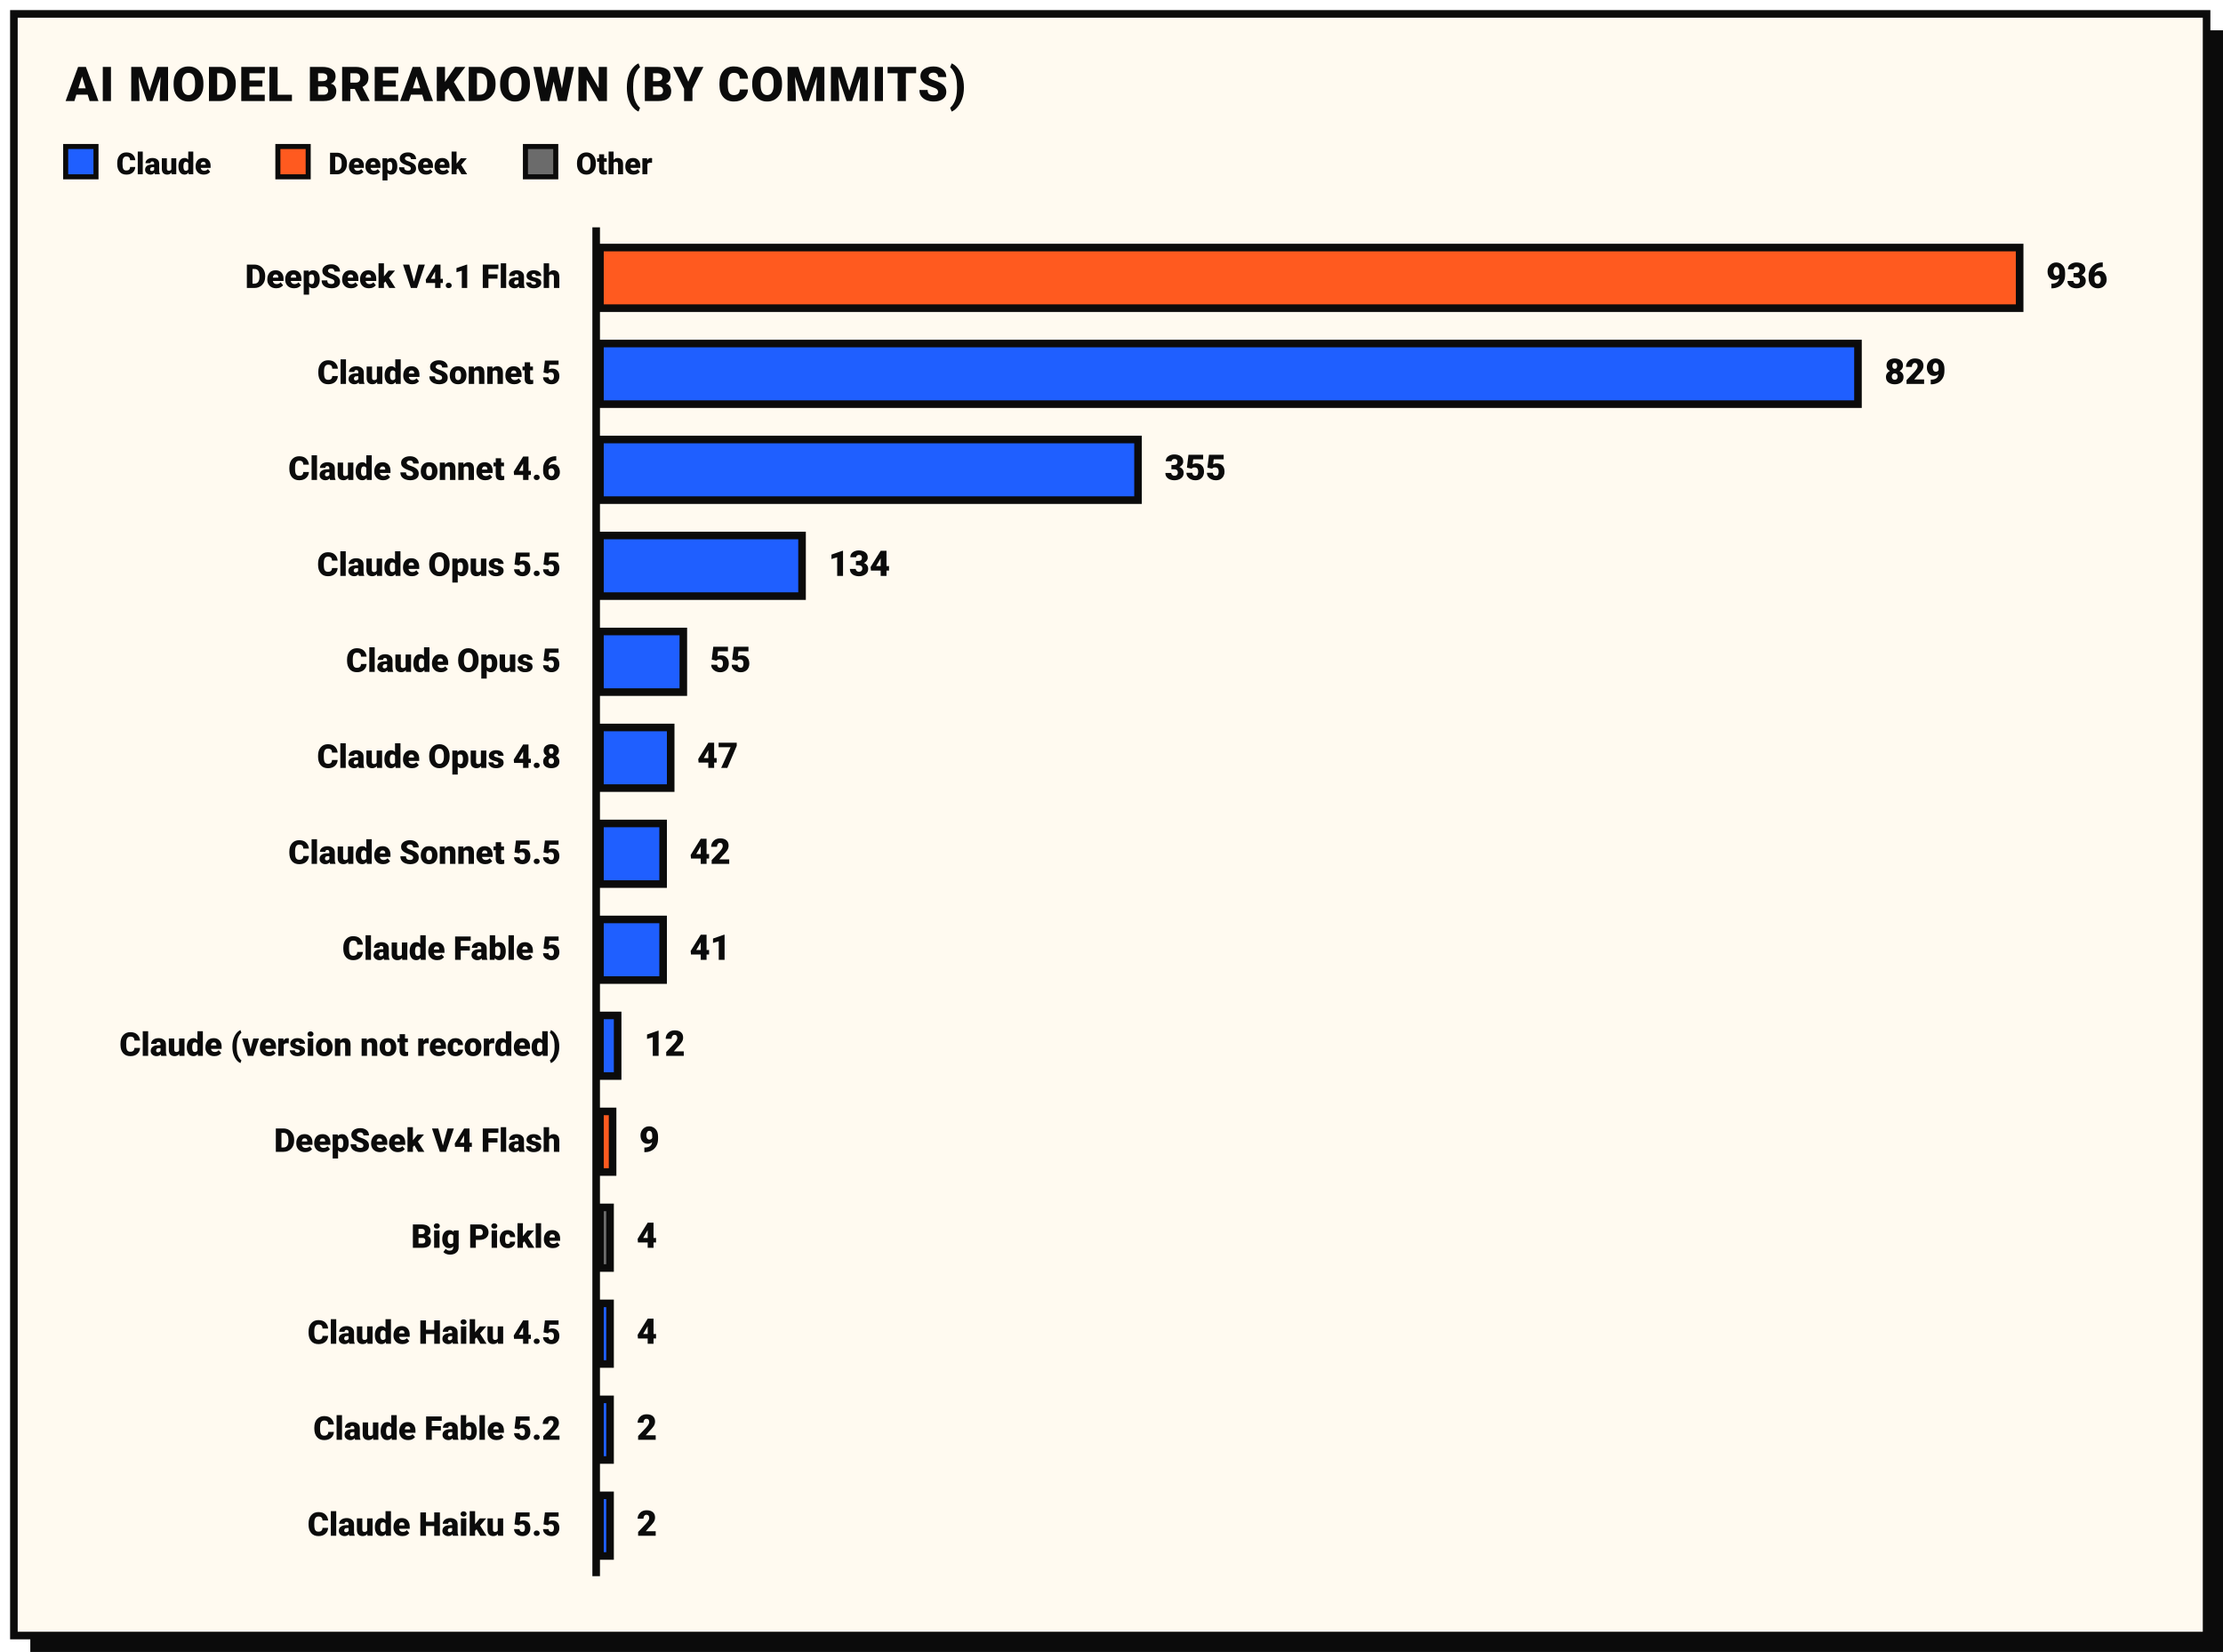
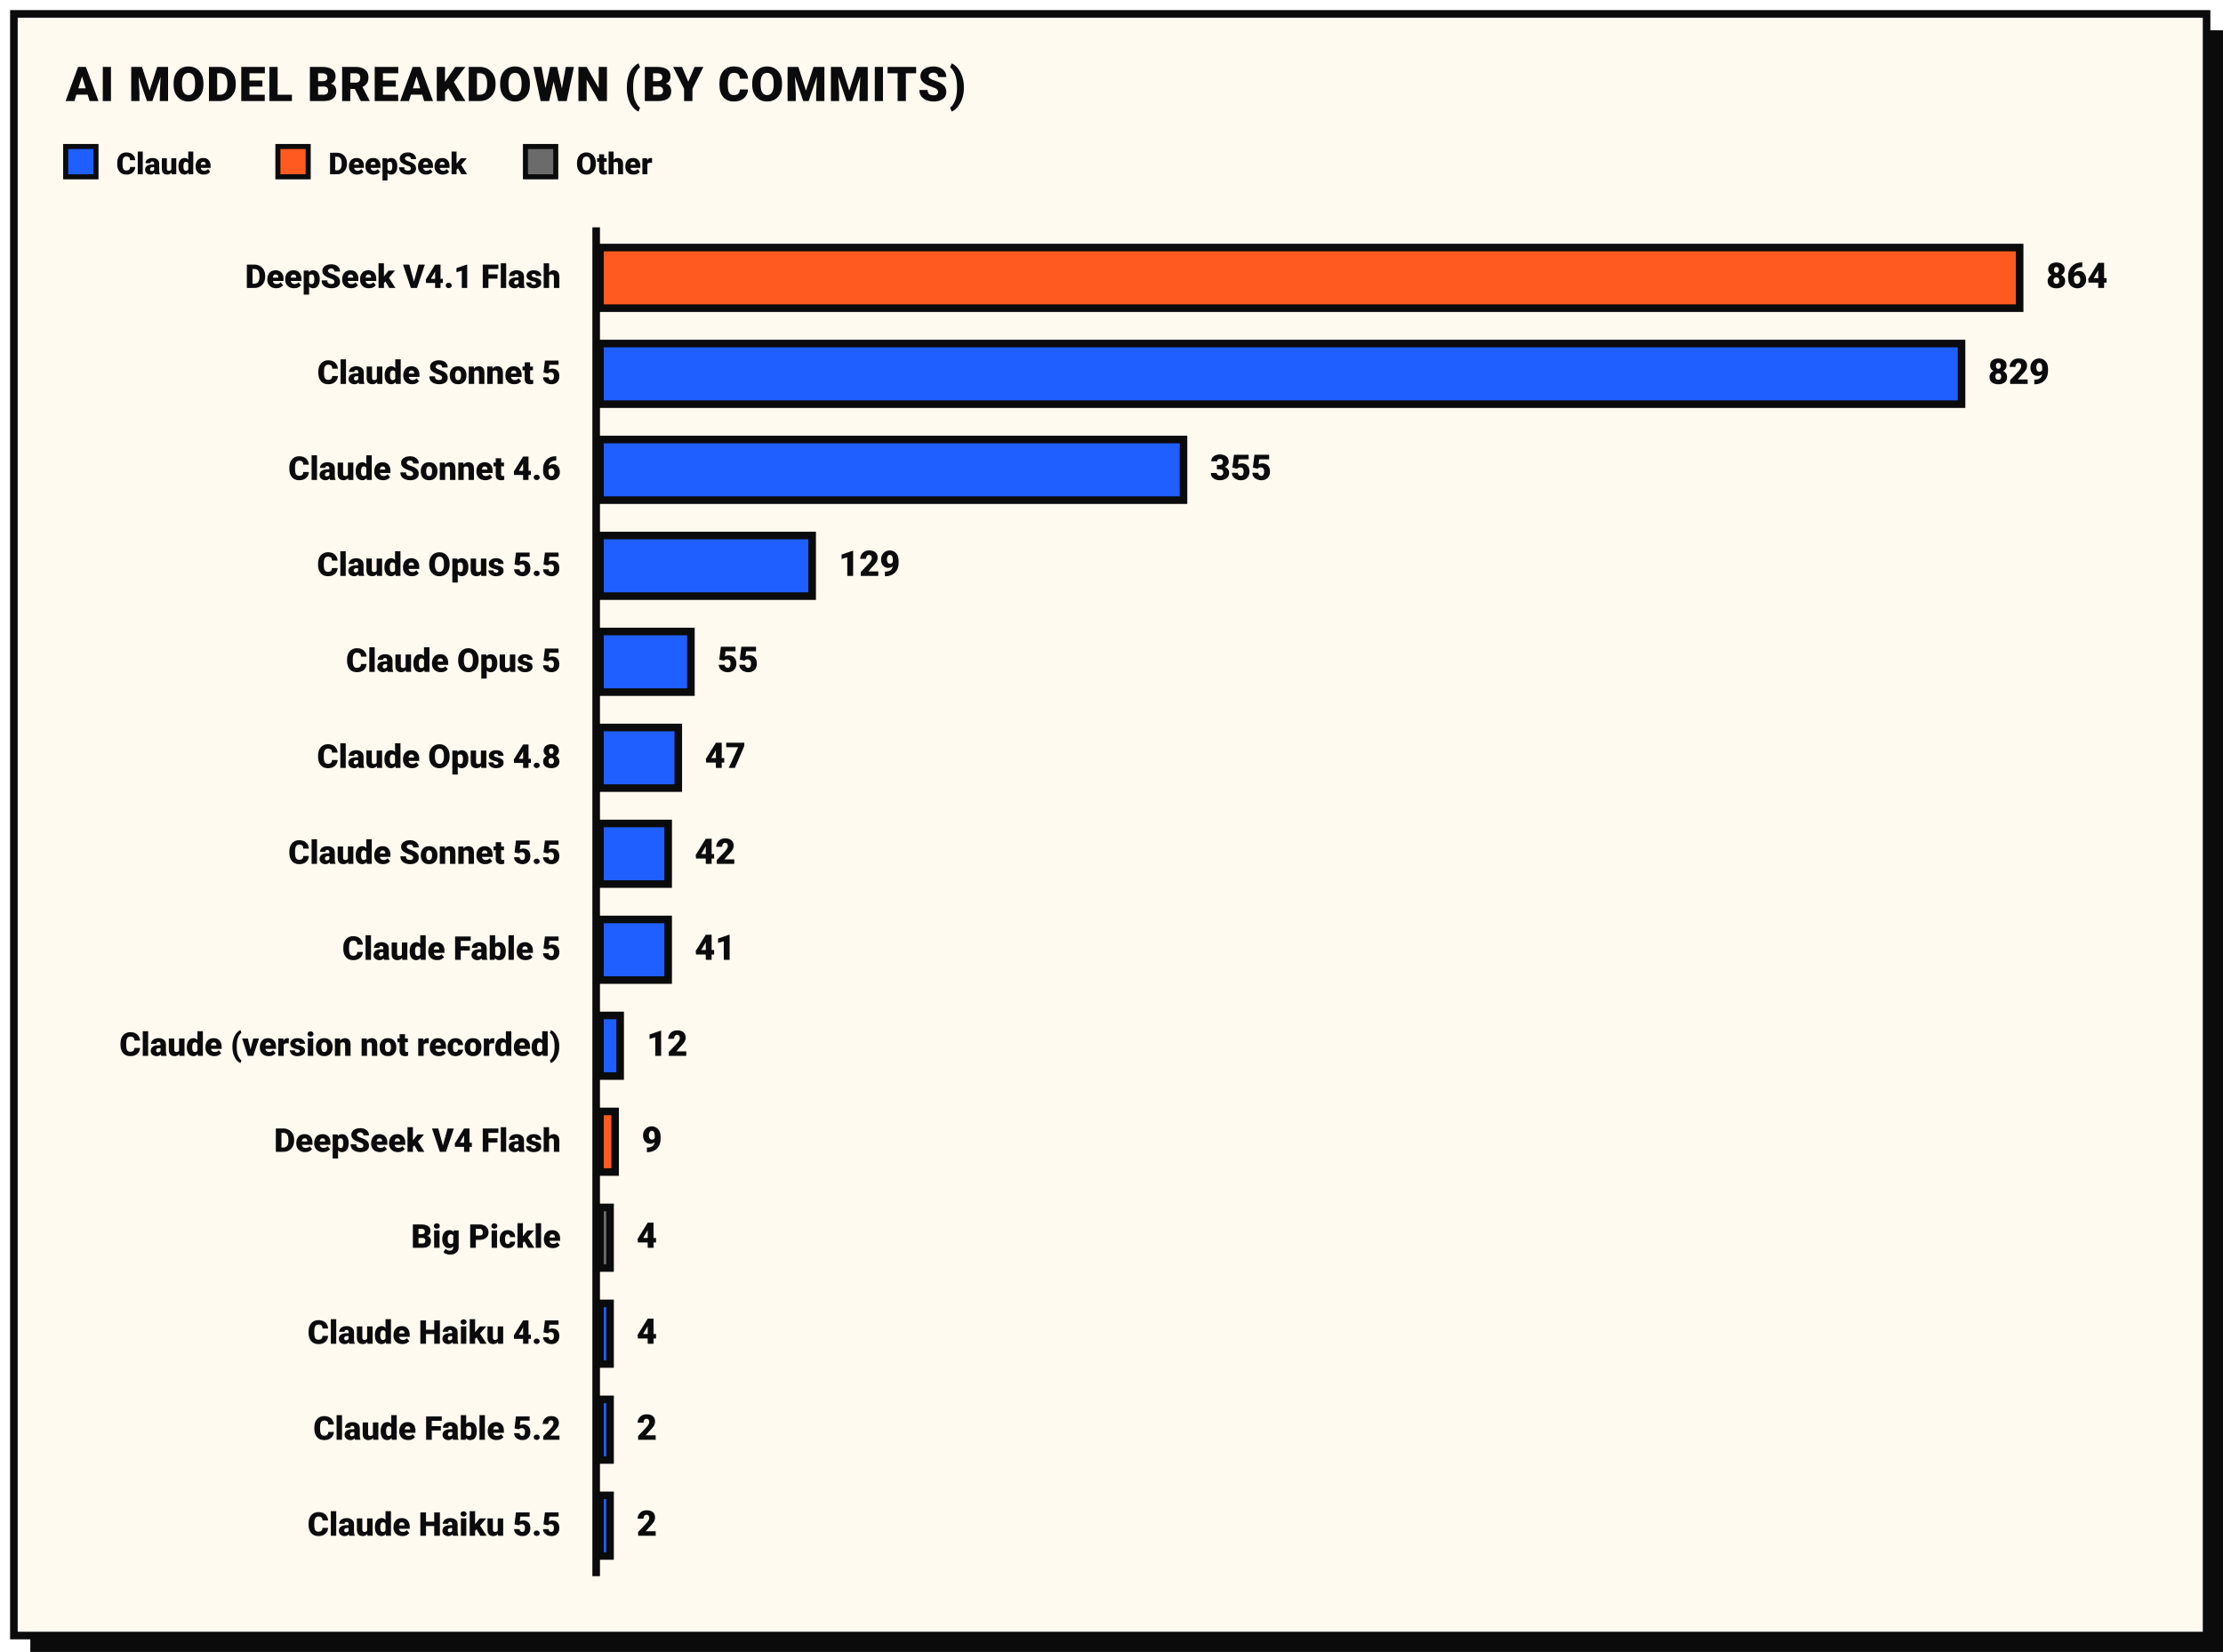
<svg xmlns="http://www.w3.org/2000/svg" viewBox="0 0 880 654" font-family="-apple-system, BlinkMacSystemFont, 'Segoe UI', Roboto, Helvetica, Arial, sans-serif" role="img" aria-labelledby="t d">
  <rect x="12" y="12" width="868" height="642" fill="#0b0b0b" />
  <rect x="5.5" y="5.5" width="868" height="642" fill="#fffaf0" stroke="#0b0b0b" stroke-width="3" />
  <text x="26" y="40" fill="#0b0b0b" font-weight="800" font-size="19" letter-spacing="0.5">AI MODEL BREAKDOWN (BY COMMITS)</text>
  <rect x="26" y="58" width="12" height="12" fill="#1f5fff" stroke="#0b0b0b" stroke-width="2" />
  <text x="46" y="69" fill="#0b0b0b" font-weight="800" font-size="12">Claude</text>
  <rect x="110" y="58" width="12" height="12" fill="#ff5a1f" stroke="#0b0b0b" stroke-width="2" />
  <text x="130" y="69" fill="#0b0b0b" font-weight="800" font-size="12">DeepSeek</text>
  <rect x="208" y="58" width="12" height="12" fill="#6b6b6b" stroke="#0b0b0b" stroke-width="2" />
  <text x="228" y="69" fill="#0b0b0b" font-weight="800" font-size="12">Other</text>
  <line x1="236" y1="90" x2="236" y2="624" stroke="#0b0b0b" stroke-width="3" />
  <text x="222" y="114" fill="#0b0b0b" font-weight="800" font-size="13" text-anchor="end">DeepSeek V4.1 Flash</text>
  <rect x="237.5" y="98" width="562" height="24" fill="#ff5a1f" stroke="#0b0b0b" stroke-width="3" />
-   <text x="810" y="114" fill="#0b0b0b" font-weight="800" font-size="14">936</text>
+   <text x="810" y="114" fill="#0b0b0b" font-weight="800" font-size="14">864</text>
  <text x="222" y="152" fill="#0b0b0b" font-weight="800" font-size="13" text-anchor="end">Claude Sonnet 5</text>
-   <rect x="237.5" y="136" width="498" height="24" fill="#1f5fff" stroke="#0b0b0b" stroke-width="3" />
-   <text x="746" y="152" fill="#0b0b0b" font-weight="800" font-size="14">829</text>
+   <rect x="237.5" y="136" width="539" height="24" fill="#1f5fff" stroke="#0b0b0b" stroke-width="3" />
+   <text x="787" y="152" fill="#0b0b0b" font-weight="800" font-size="14">829</text>
  <text x="222" y="190" fill="#0b0b0b" font-weight="800" font-size="13" text-anchor="end">Claude Sonnet 4.6</text>
-   <rect x="237.5" y="174" width="213" height="24" fill="#1f5fff" stroke="#0b0b0b" stroke-width="3" />
-   <text x="461" y="190" fill="#0b0b0b" font-weight="800" font-size="14">355</text>
+   <rect x="237.5" y="174" width="231" height="24" fill="#1f5fff" stroke="#0b0b0b" stroke-width="3" />
+   <text x="479" y="190" fill="#0b0b0b" font-weight="800" font-size="14">355</text>
  <text x="222" y="228" fill="#0b0b0b" font-weight="800" font-size="13" text-anchor="end">Claude Opus 5.5</text>
-   <rect x="237.5" y="212" width="80" height="24" fill="#1f5fff" stroke="#0b0b0b" stroke-width="3" />
-   <text x="328" y="228" fill="#0b0b0b" font-weight="800" font-size="14">134</text>
+   <rect x="237.5" y="212" width="84" height="24" fill="#1f5fff" stroke="#0b0b0b" stroke-width="3" />
+   <text x="332" y="228" fill="#0b0b0b" font-weight="800" font-size="14">129</text>
  <text x="222" y="266" fill="#0b0b0b" font-weight="800" font-size="13" text-anchor="end">Claude Opus 5</text>
-   <rect x="237.5" y="250" width="33" height="24" fill="#1f5fff" stroke="#0b0b0b" stroke-width="3" />
-   <text x="281" y="266" fill="#0b0b0b" font-weight="800" font-size="14">55</text>
+   <rect x="237.5" y="250" width="36" height="24" fill="#1f5fff" stroke="#0b0b0b" stroke-width="3" />
+   <text x="284" y="266" fill="#0b0b0b" font-weight="800" font-size="14">55</text>
  <text x="222" y="304" fill="#0b0b0b" font-weight="800" font-size="13" text-anchor="end">Claude Opus 4.8</text>
-   <rect x="237.5" y="288" width="28" height="24" fill="#1f5fff" stroke="#0b0b0b" stroke-width="3" />
-   <text x="276" y="304" fill="#0b0b0b" font-weight="800" font-size="14">47</text>
+   <rect x="237.5" y="288" width="31" height="24" fill="#1f5fff" stroke="#0b0b0b" stroke-width="3" />
+   <text x="279" y="304" fill="#0b0b0b" font-weight="800" font-size="14">47</text>
  <text x="222" y="342" fill="#0b0b0b" font-weight="800" font-size="13" text-anchor="end">Claude Sonnet 5.5</text>
-   <rect x="237.5" y="326" width="25" height="24" fill="#1f5fff" stroke="#0b0b0b" stroke-width="3" />
-   <text x="273" y="342" fill="#0b0b0b" font-weight="800" font-size="14">42</text>
+   <rect x="237.5" y="326" width="27" height="24" fill="#1f5fff" stroke="#0b0b0b" stroke-width="3" />
+   <text x="275" y="342" fill="#0b0b0b" font-weight="800" font-size="14">42</text>
  <text x="222" y="380" fill="#0b0b0b" font-weight="800" font-size="13" text-anchor="end">Claude Fable 5</text>
-   <rect x="237.5" y="364" width="25" height="24" fill="#1f5fff" stroke="#0b0b0b" stroke-width="3" />
-   <text x="273" y="380" fill="#0b0b0b" font-weight="800" font-size="14">41</text>
+   <rect x="237.5" y="364" width="27" height="24" fill="#1f5fff" stroke="#0b0b0b" stroke-width="3" />
+   <text x="275" y="380" fill="#0b0b0b" font-weight="800" font-size="14">41</text>
  <text x="222" y="418" fill="#0b0b0b" font-weight="800" font-size="13" text-anchor="end">Claude (version not recorded)</text>
-   <rect x="237.5" y="402" width="7" height="24" fill="#1f5fff" stroke="#0b0b0b" stroke-width="3" />
-   <text x="255" y="418" fill="#0b0b0b" font-weight="800" font-size="14">12</text>
+   <rect x="237.5" y="402" width="8" height="24" fill="#1f5fff" stroke="#0b0b0b" stroke-width="3" />
+   <text x="256" y="418" fill="#0b0b0b" font-weight="800" font-size="14">12</text>
  <text x="222" y="456" fill="#0b0b0b" font-weight="800" font-size="13" text-anchor="end">DeepSeek V4 Flash</text>
-   <rect x="237.5" y="440" width="5" height="24" fill="#ff5a1f" stroke="#0b0b0b" stroke-width="3" />
-   <text x="253" y="456" fill="#0b0b0b" font-weight="800" font-size="14">9</text>
+   <rect x="237.5" y="440" width="6" height="24" fill="#ff5a1f" stroke="#0b0b0b" stroke-width="3" />
+   <text x="254" y="456" fill="#0b0b0b" font-weight="800" font-size="14">9</text>
  <text x="222" y="494" fill="#0b0b0b" font-weight="800" font-size="13" text-anchor="end">Big Pickle</text>
  <rect x="237.5" y="478" width="4" height="24" fill="#6b6b6b" stroke="#0b0b0b" stroke-width="3" />
  <text x="252" y="494" fill="#0b0b0b" font-weight="800" font-size="14">4</text>
  <text x="222" y="532" fill="#0b0b0b" font-weight="800" font-size="13" text-anchor="end">Claude Haiku 4.5</text>
  <rect x="237.5" y="516" width="4" height="24" fill="#1f5fff" stroke="#0b0b0b" stroke-width="3" />
  <text x="252" y="532" fill="#0b0b0b" font-weight="800" font-size="14">4</text>
  <text x="222" y="570" fill="#0b0b0b" font-weight="800" font-size="13" text-anchor="end">Claude Fable 5.2</text>
  <rect x="237.5" y="554" width="4" height="24" fill="#1f5fff" stroke="#0b0b0b" stroke-width="3" />
  <text x="252" y="570" fill="#0b0b0b" font-weight="800" font-size="14">2</text>
  <text x="222" y="608" fill="#0b0b0b" font-weight="800" font-size="13" text-anchor="end">Claude Haiku 5.5</text>
  <rect x="237.5" y="592" width="4" height="24" fill="#1f5fff" stroke="#0b0b0b" stroke-width="3" />
  <text x="252" y="608" fill="#0b0b0b" font-weight="800" font-size="14">2</text>
</svg>
